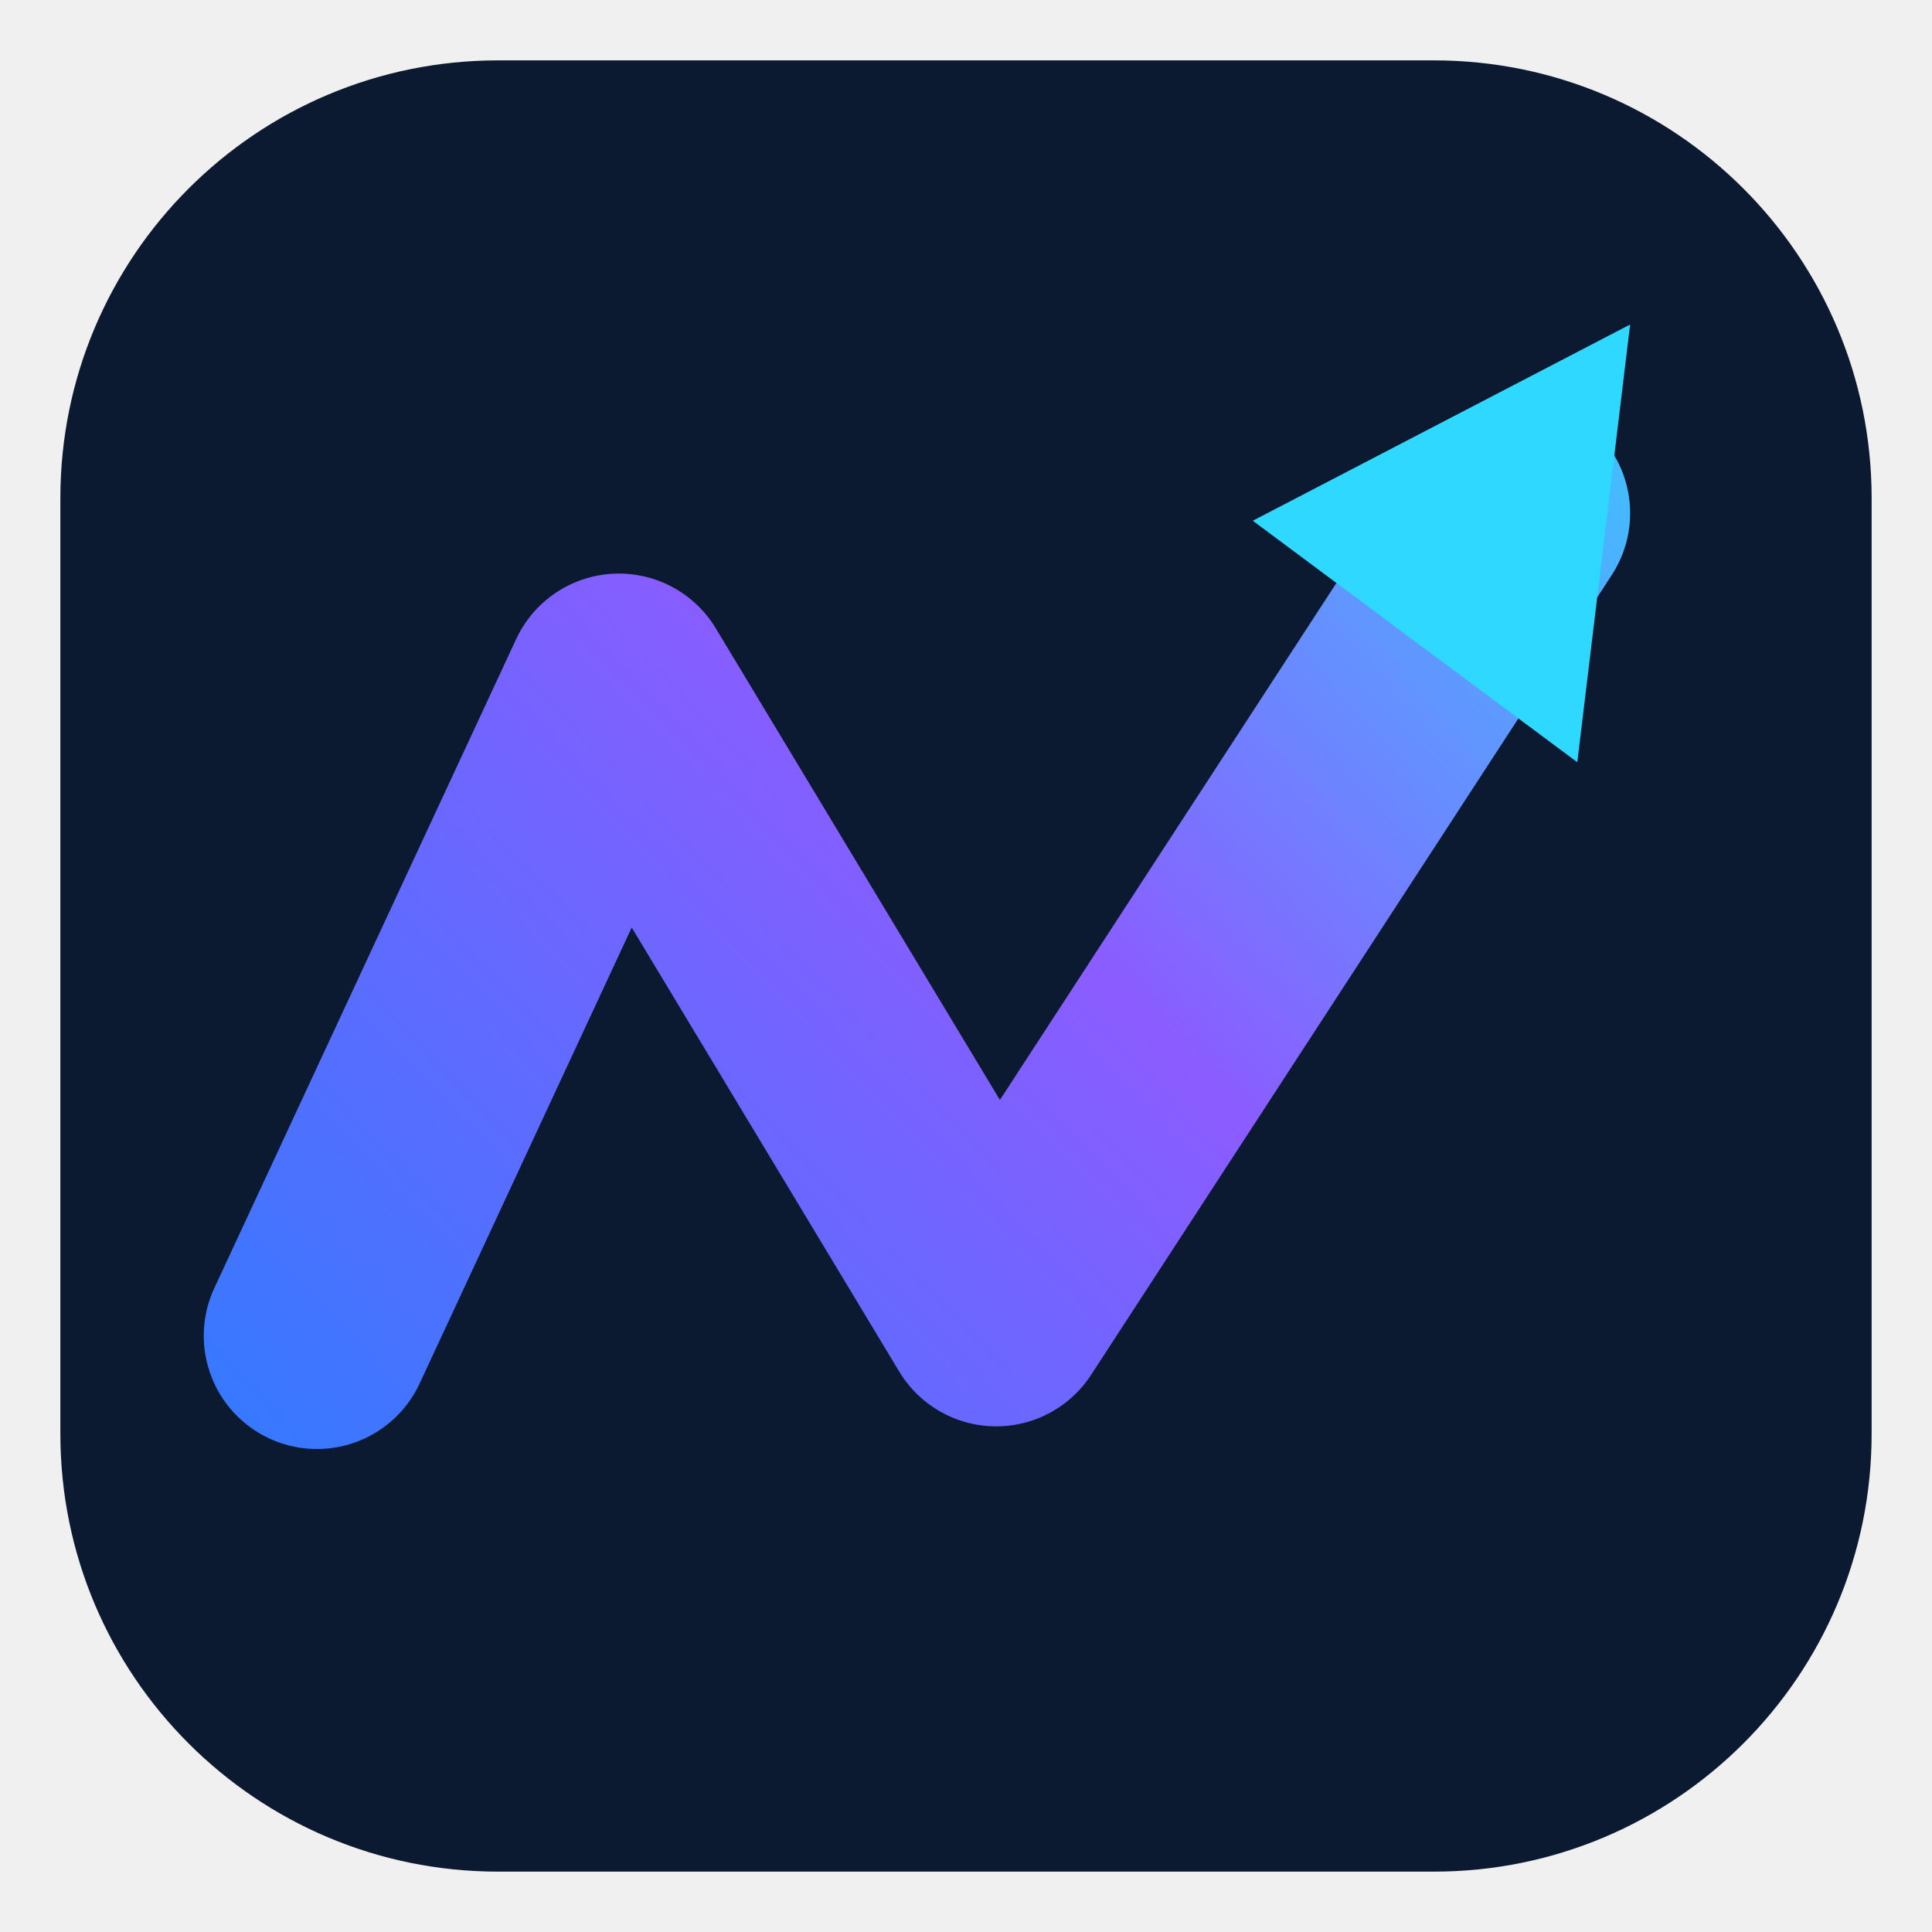
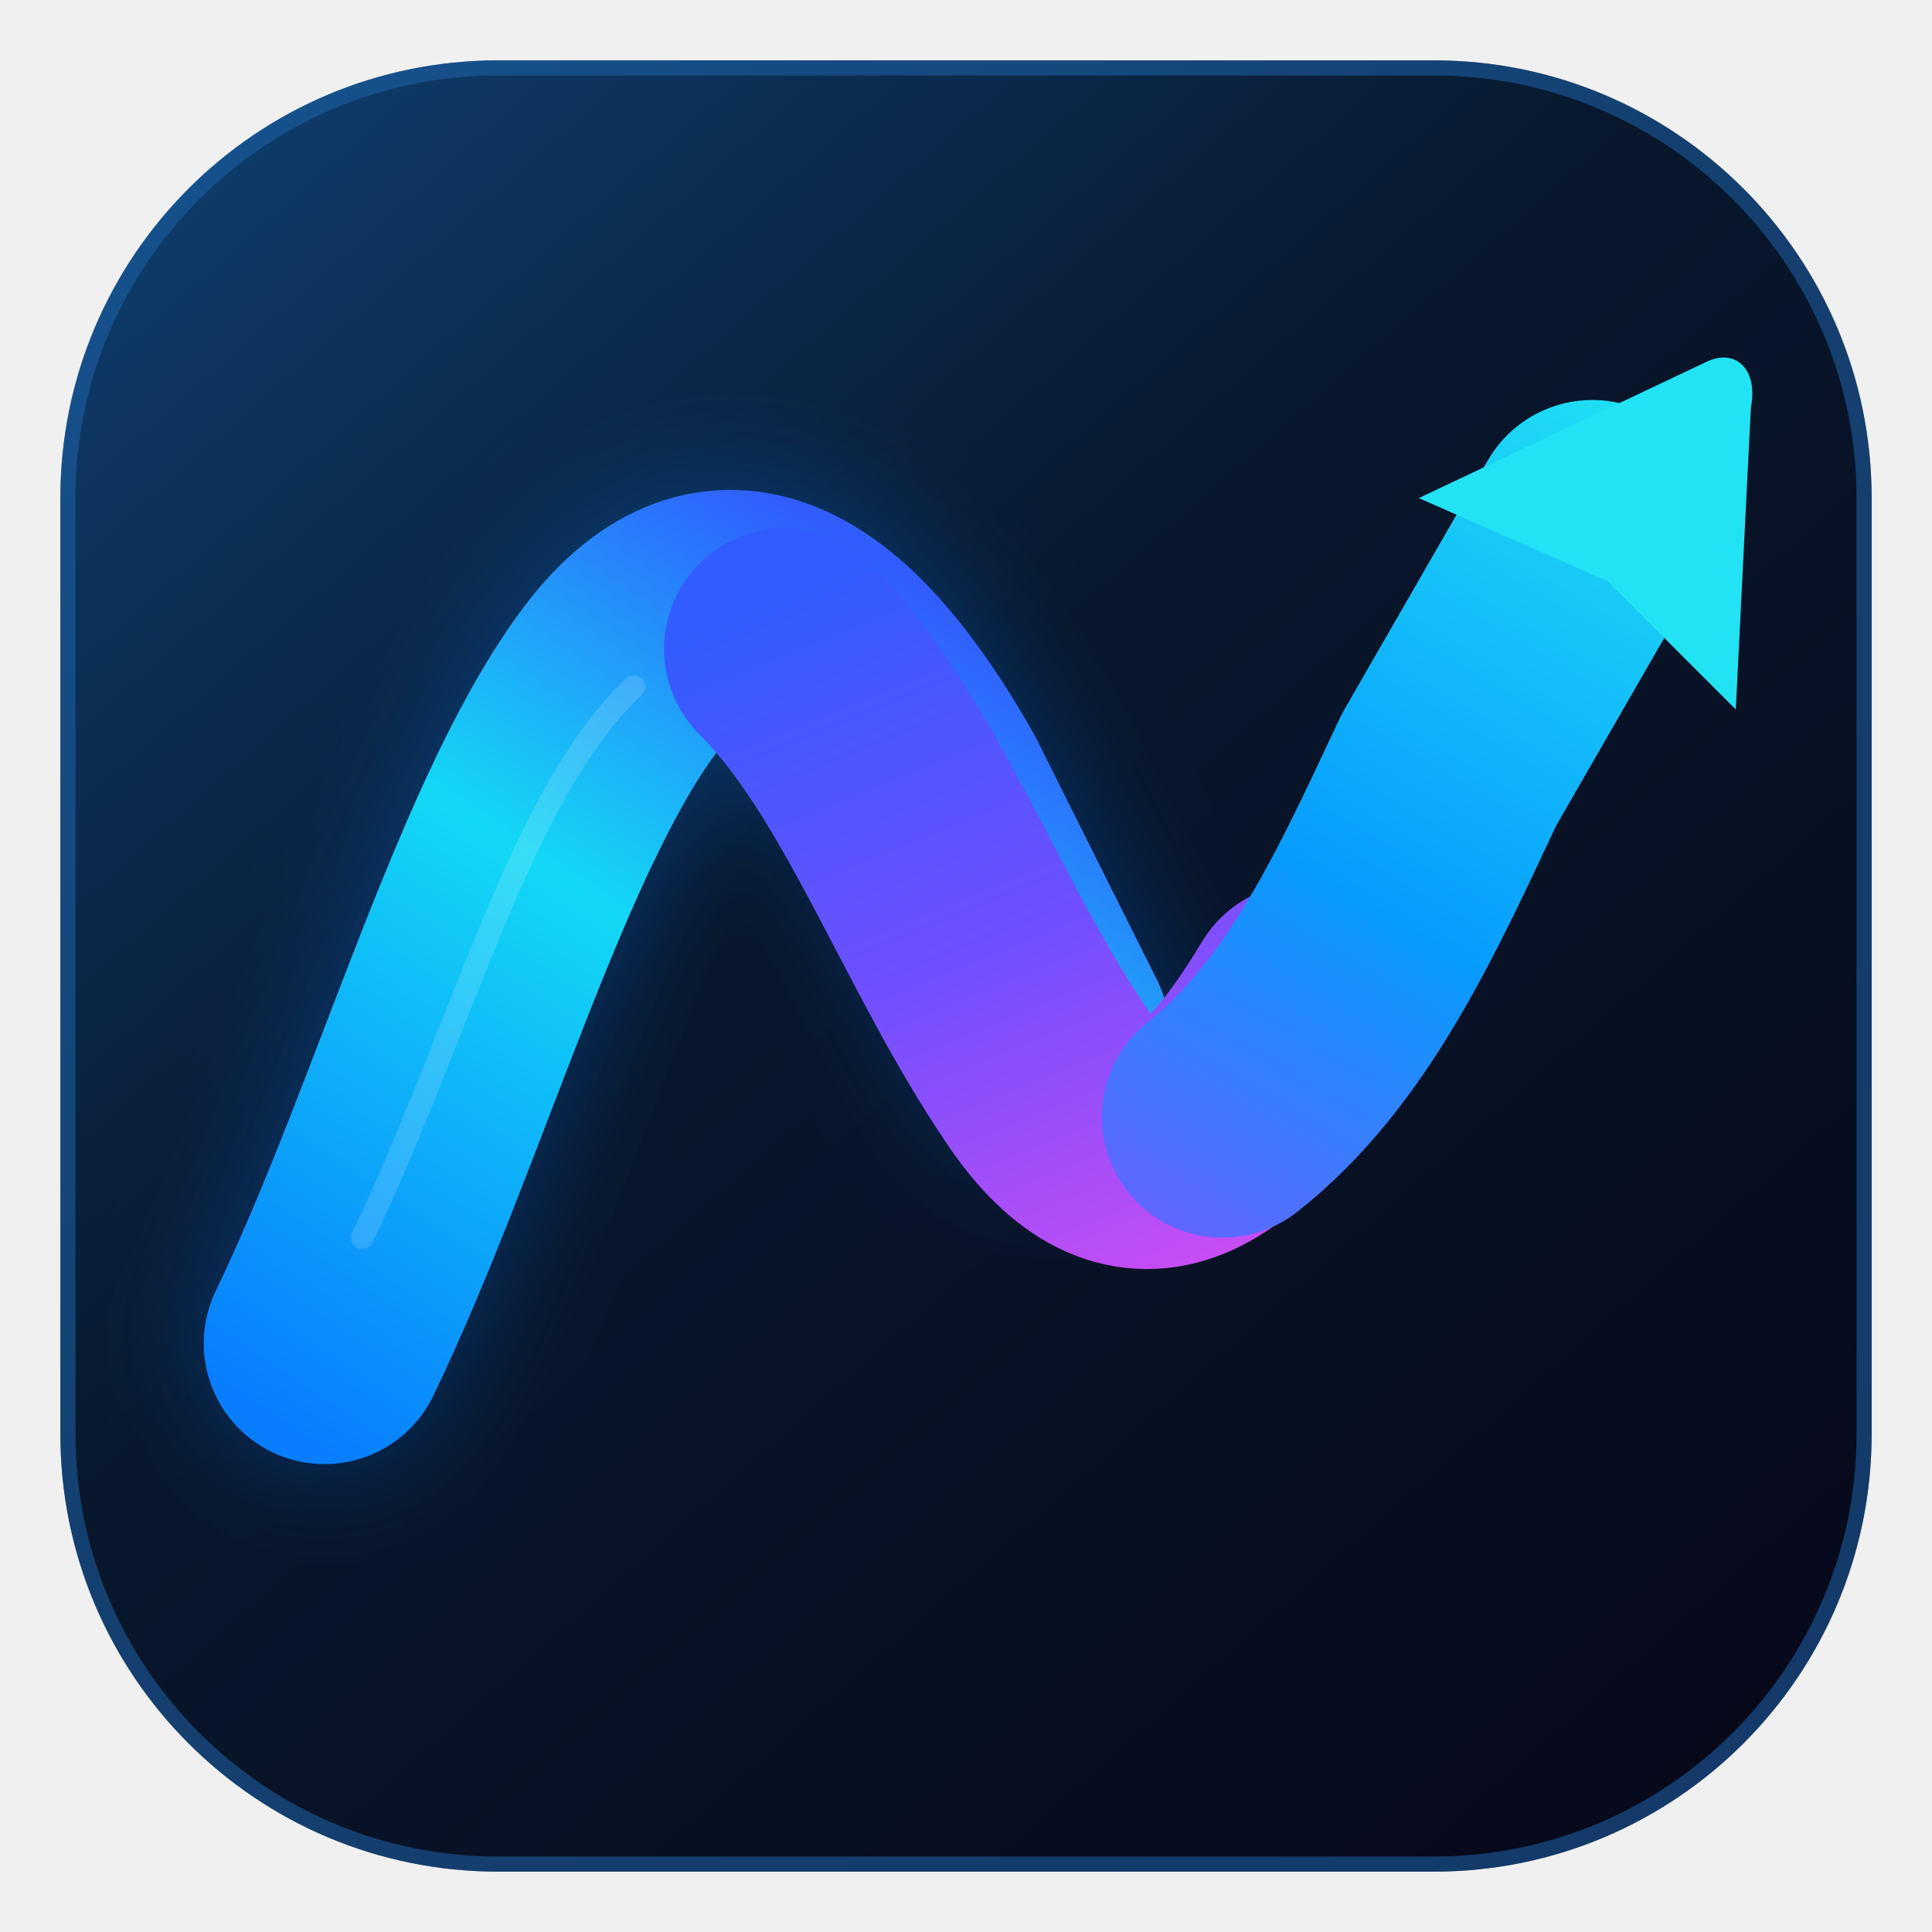
<svg xmlns="http://www.w3.org/2000/svg" width="256" height="256" viewBox="0 0 256 256" fill="none">
  <defs>
-     <linearGradient id="meme" x1="36" y1="210" x2="224" y2="30" gradientUnits="userSpaceOnUse">
-       <stop stop-color="#2F7BFF" />
-       <stop offset="0.52" stop-color="#8B5CFF" />
-       <stop offset="1" stop-color="#2FD8FF" />
+     <linearGradient id="bg" x1="30" y1="18" x2="224" y2="238" gradientUnits="userSpaceOnUse">
+       <stop stop-color="#0E3B69" />
+       <stop offset="0.42" stop-color="#08172C" />
+       <stop offset="1" stop-color="#07091B" />
    </linearGradient>
+     <linearGradient id="left" x1="38" y1="189" x2="115" y2="73" gradientUnits="userSpaceOnUse">
+       <stop stop-color="#087EFF" />
+       <stop offset="0.58" stop-color="#13D8F5" />
+       <stop offset="1" stop-color="#315CFF" />
+     </linearGradient>
+     <linearGradient id="fold" x1="104" y1="78" x2="147" y2="183" gradientUnits="userSpaceOnUse">
+       <stop stop-color="#315CFF" />
+       <stop offset="0.48" stop-color="#704FFF" />
+       <stop offset="1" stop-color="#D74DF2" />
+     </linearGradient>
+     <linearGradient id="rise" x1="142" y1="178" x2="219" y2="47" gradientUnits="userSpaceOnUse">
+       <stop stop-color="#8351FF" />
+       <stop offset="0.46" stop-color="#079BFF" />
+       <stop offset="1" stop-color="#22E5F3" />
+     </linearGradient>
+     <filter id="glow" x="-30%" y="-30%" width="160%" height="160%">
+       <feGaussianBlur stdDeviation="7" />
+     </filter>
  </defs>
-   <rect x="8" y="8" width="240" height="240" rx="58" fill="#0B1A31" />
-   <path d="M42 177L82 91L132 174L201 68" stroke="url(#meme)" stroke-width="30" stroke-linecap="round" stroke-linejoin="round" />
-   <path d="M166 69L216 43L209 101Z" fill="#2FD8FF" />
+   <rect x="8" y="8" width="240" height="240" rx="58" fill="url(#bg)" />
+   <rect x="9" y="9" width="238" height="238" rx="57" stroke="#1E62AA" stroke-opacity=".55" stroke-width="2" />
+   <path d="M43 178C57 149 68 108 83 89C96 73 110 82 123 105L139 137" stroke="#087EFF" stroke-opacity=".24" stroke-width="36" stroke-linecap="round" filter="url(#glow)" />
+   <path d="M43 178C57 149 68 108 83 89C96 73 110 82 123 105L139 137" stroke="url(#left)" stroke-width="32" stroke-linecap="round" stroke-linejoin="round" />
+   <path d="M104 86C118 100 126 124 139 143C150 159 161 153 173 133" stroke="url(#fold)" stroke-width="32" stroke-linecap="round" stroke-linejoin="round" />
+   <path d="M162 148C176 137 184 119 192 102L211 69" stroke="url(#rise)" stroke-width="32" stroke-linecap="round" stroke-linejoin="round" />
+   <path d="M188 66L226 48C230 46 233 49 232 54L230 94L213 77Z" fill="#22E3F3" />
+   <path d="M48 164C61 137 69 105 84 91" stroke="white" stroke-opacity=".15" stroke-width="3" stroke-linecap="round" />
</svg>
